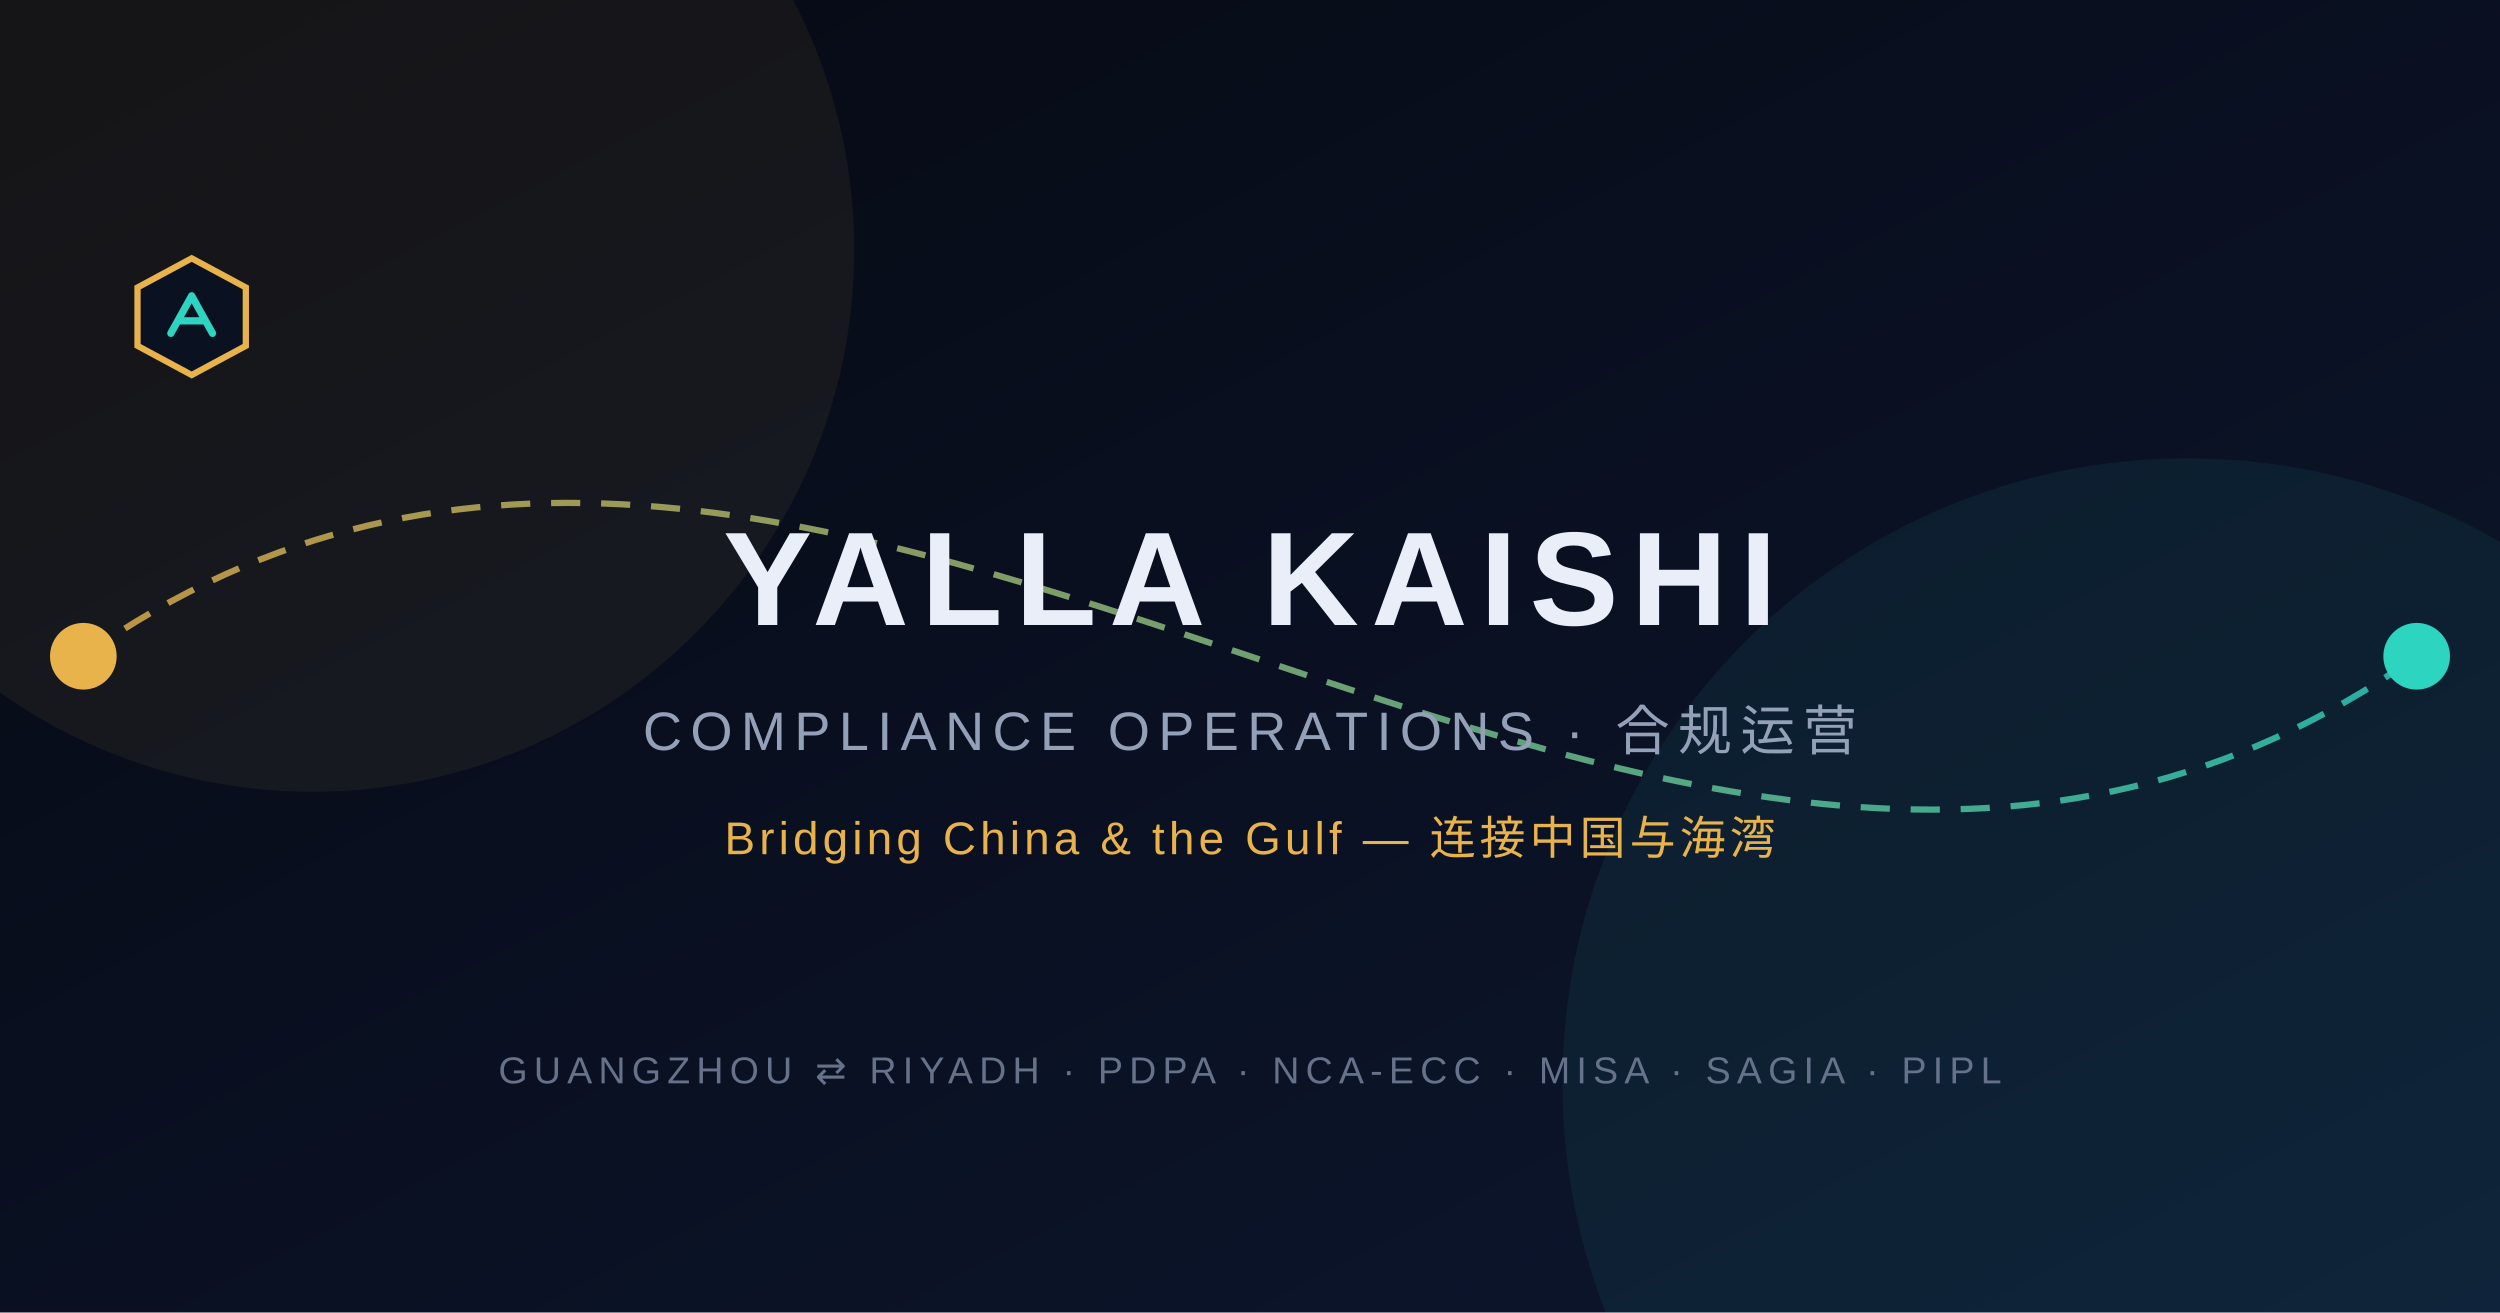
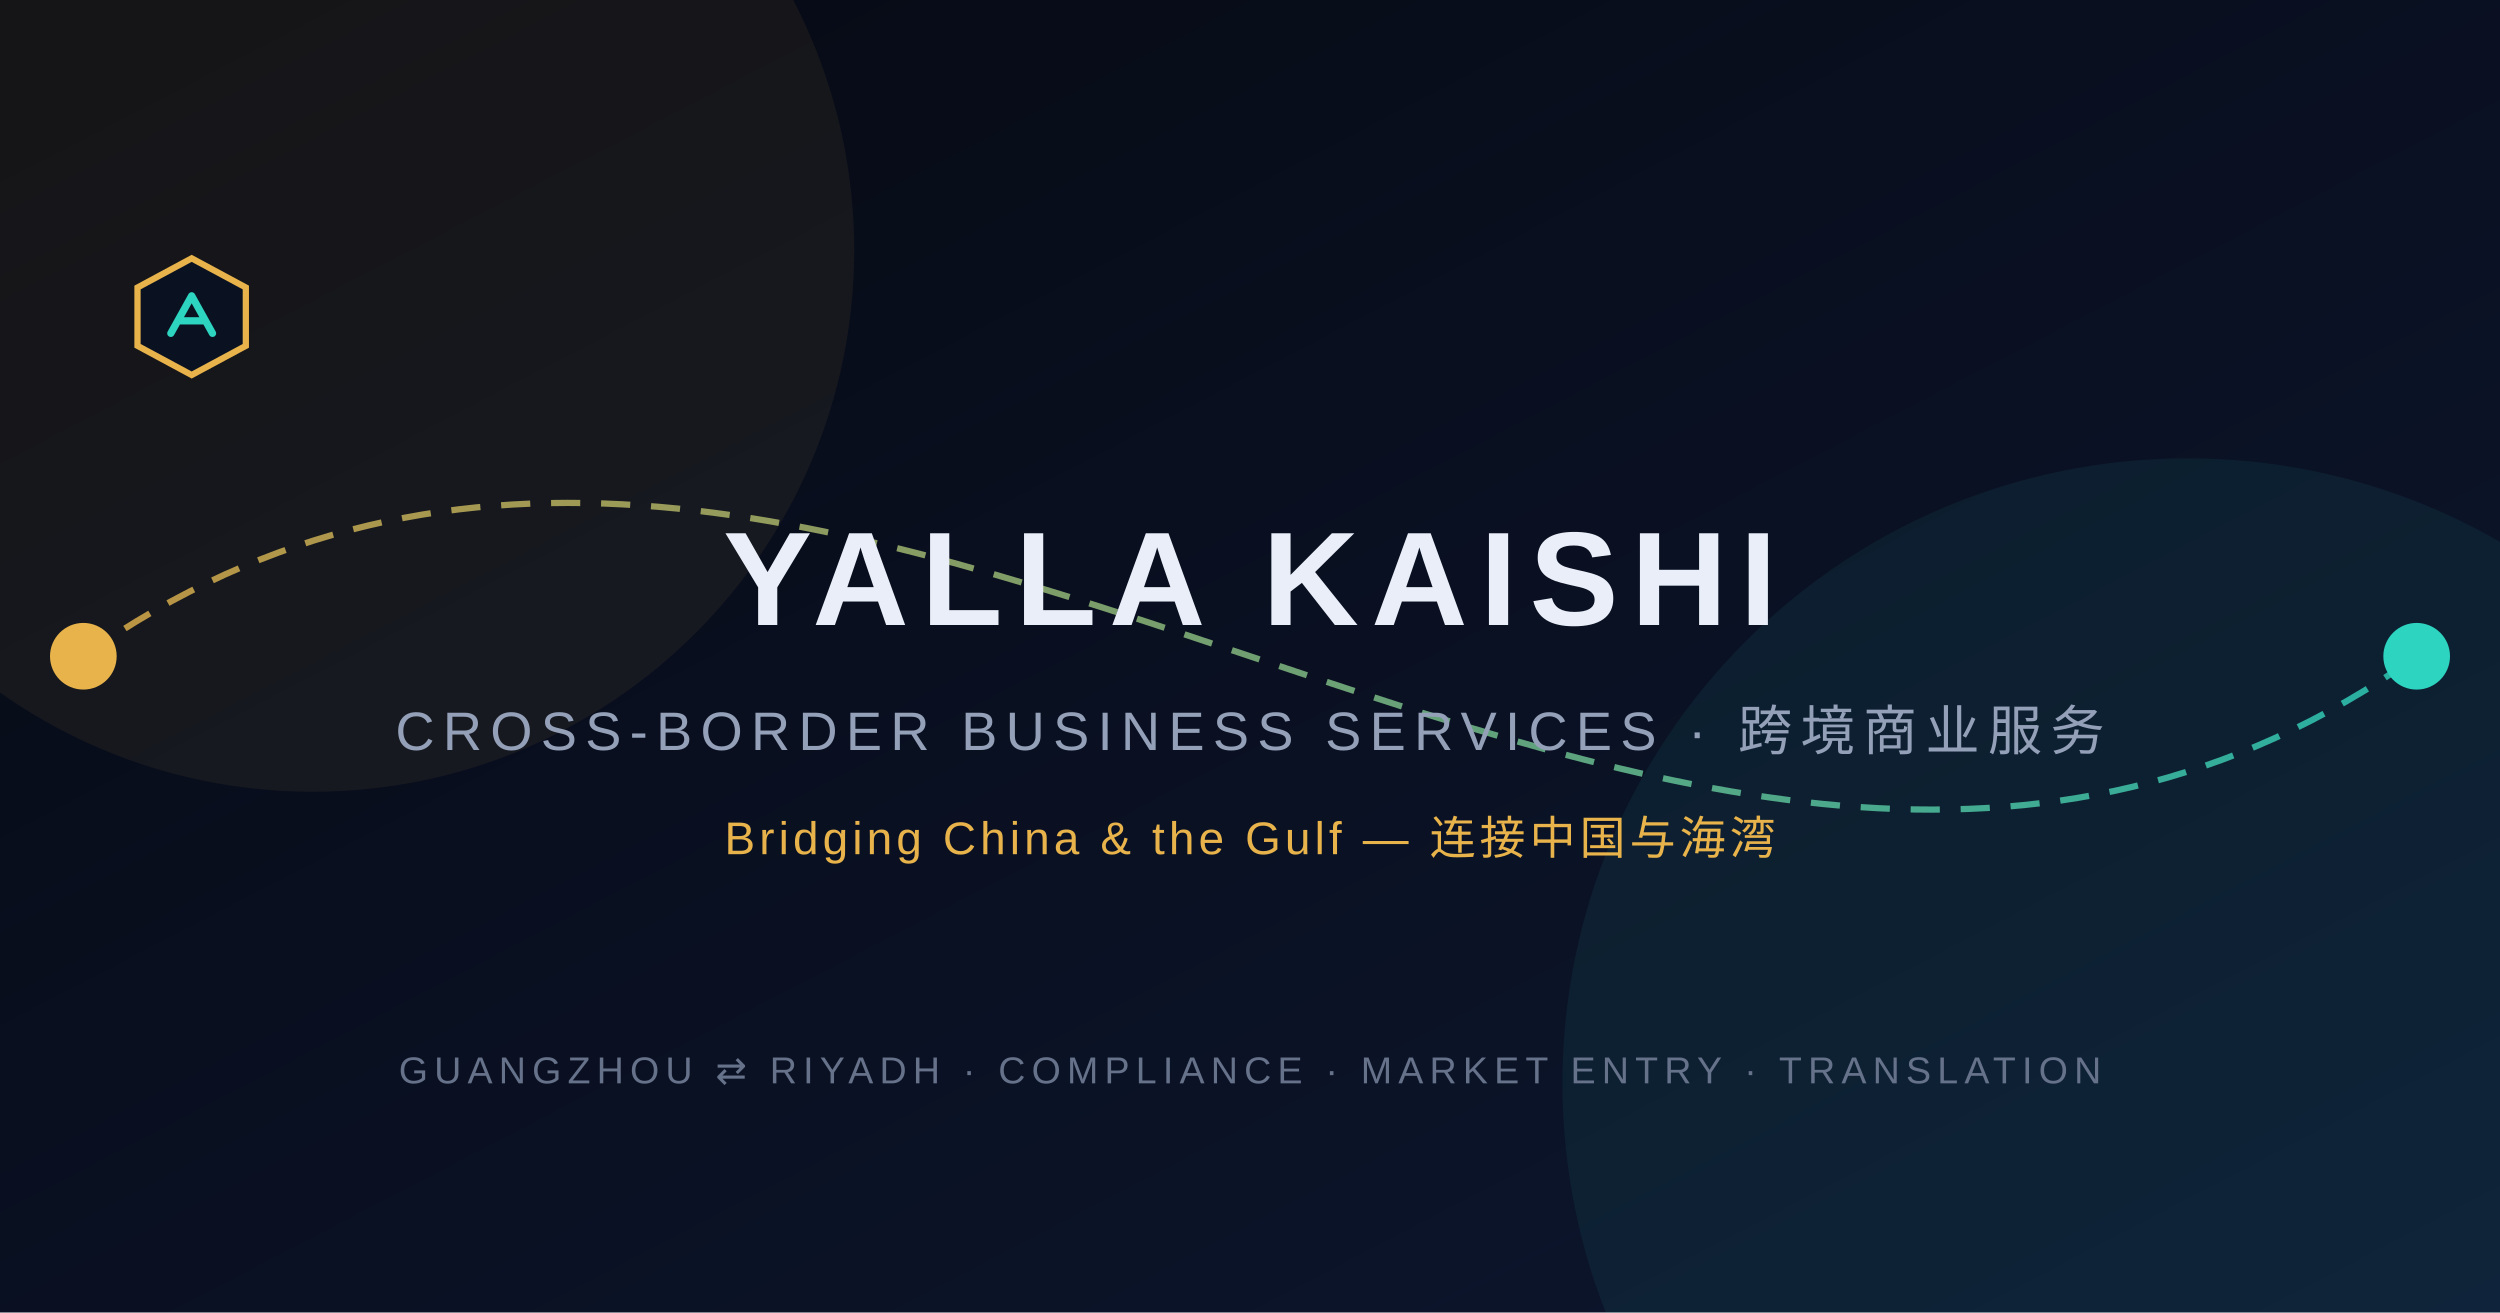
<svg xmlns="http://www.w3.org/2000/svg" width="1200" height="630" viewBox="0 0 1200 630">
  <defs>
    <linearGradient id="bg" x1="0" y1="0" x2="1" y2="1">
      <stop offset="0" stop-color="#060912" />
      <stop offset="1" stop-color="#0d1730" />
    </linearGradient>
    <linearGradient id="gold" x1="0" x2="1">
      <stop offset="0" stop-color="#e8b34b" />
      <stop offset="1" stop-color="#2dd4bf" />
    </linearGradient>
  </defs>
  <rect width="1200" height="630" fill="url(#bg)" />
  <circle cx="150" cy="120" r="260" fill="#e8b34b" opacity="0.07" />
  <circle cx="1050" cy="520" r="300" fill="#2dd4bf" opacity="0.07" />
  <path d="M40 315 C 400 60, 800 570, 1160 315" fill="none" stroke="url(#gold)" stroke-width="3" stroke-dasharray="14 10" opacity="0.8" />
  <circle cx="40" cy="315" r="16" fill="#e8b34b" />
  <circle cx="1160" cy="315" r="16" fill="#2dd4bf" />
  <g transform="translate(60,120)">
    <path d="M32 4 58 18v28L32 60 6 46V18Z" fill="#0a1222" stroke="#e8b34b" stroke-width="3" />
    <path d="M22 40 32 22l10 18M26 34h12" stroke="#2dd4bf" stroke-width="3.5" fill="none" stroke-linecap="round" stroke-linejoin="round" />
  </g>
  <text x="600" y="300" text-anchor="middle" font-family="Space Grotesk, Arial, sans-serif" font-size="64" font-weight="700" fill="#e9eef8" letter-spacing="6">YALLA KAISHI</text>
-   <text x="600" y="360" text-anchor="middle" font-family="Arial, sans-serif" font-size="26" fill="#93a0b8" letter-spacing="4">COMPLIANCE OPERATIONS · 合规运营</text>
+   <text x="600" y="360" text-anchor="middle" font-family="Arial, sans-serif" font-size="26" fill="#93a0b8" letter-spacing="4">CROSS-BORDER BUSINESS SERVICES · 跨境商业服务</text>
  <text x="600" y="410" text-anchor="middle" font-family="Arial, sans-serif" font-size="22" fill="#e8b34b" letter-spacing="2">Bridging China &amp; the Gulf — 连接中国与海湾</text>
-   <text x="600" y="520" text-anchor="middle" font-family="Arial, sans-serif" font-size="18" fill="#66718a" letter-spacing="3">GUANGZHOU ⇄ RIYADH · PDPA · NCA-ECC · MISA · SAGIA · PIPL</text>
+   <text x="600" y="520" text-anchor="middle" font-family="Arial, sans-serif" font-size="18" fill="#66718a" letter-spacing="3">GUANGZHOU ⇄ RIYADH · COMPLIANCE · MARKET ENTRY · TRANSLATION</text>
</svg>
